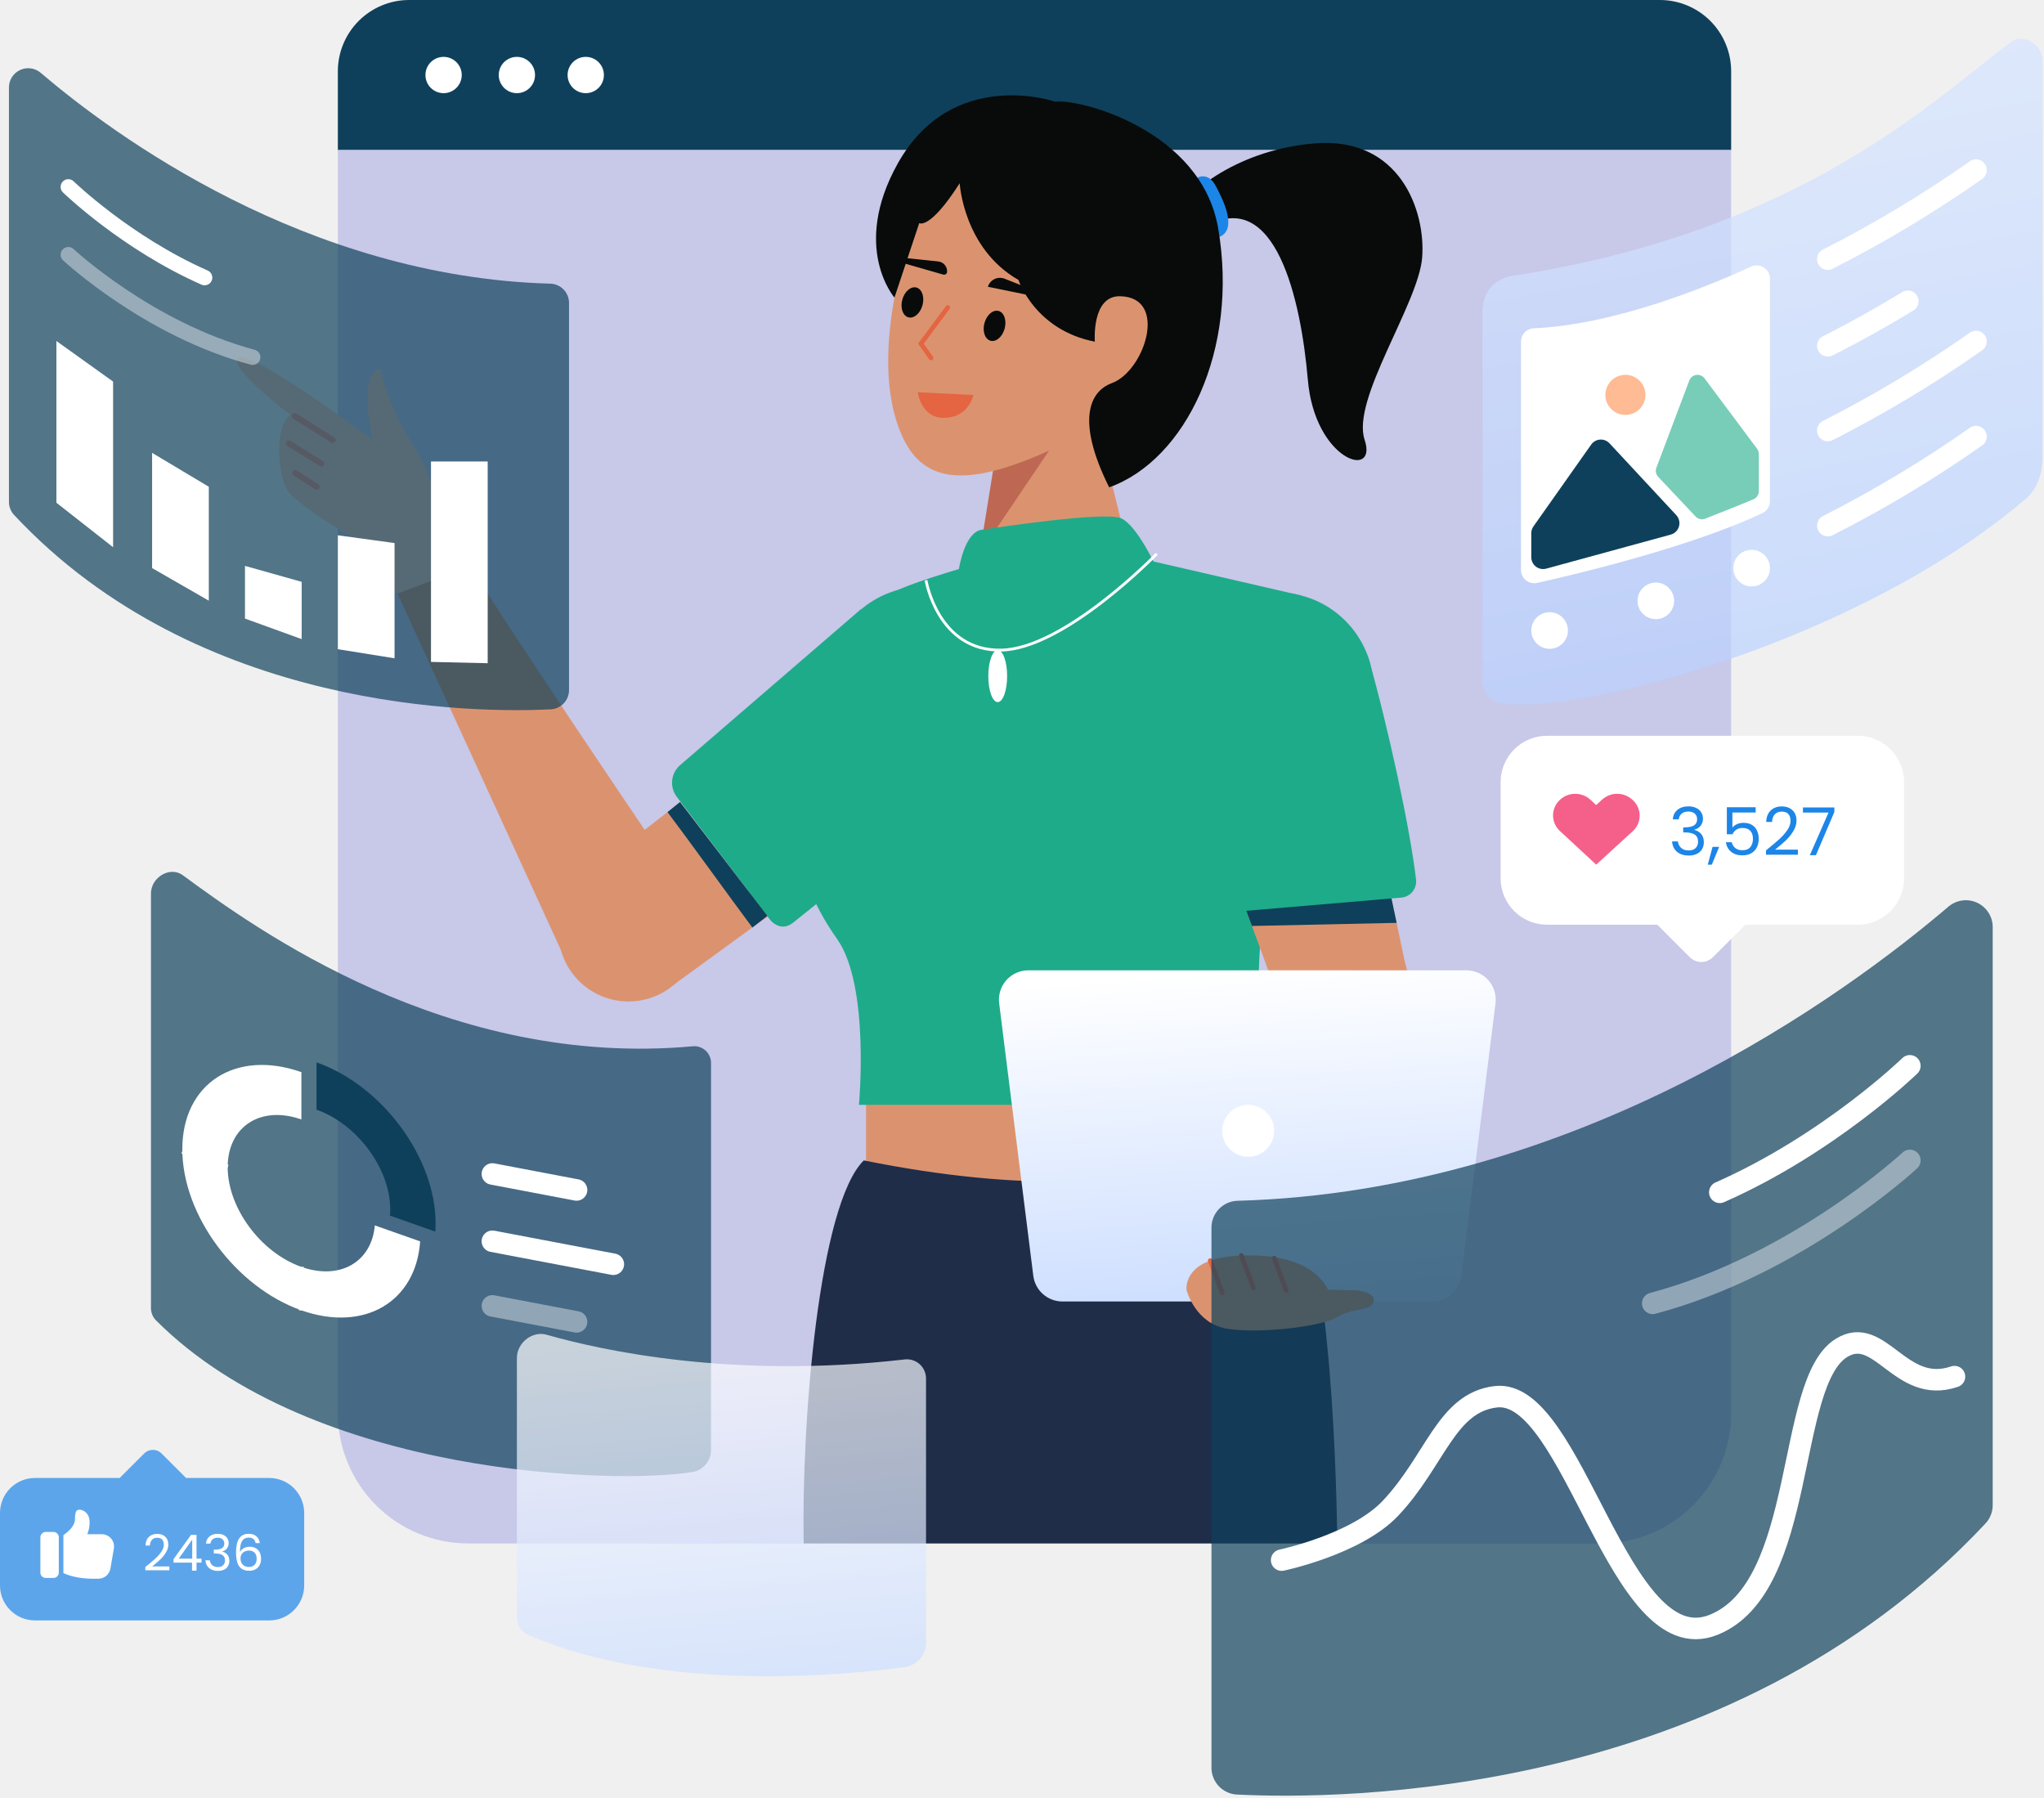
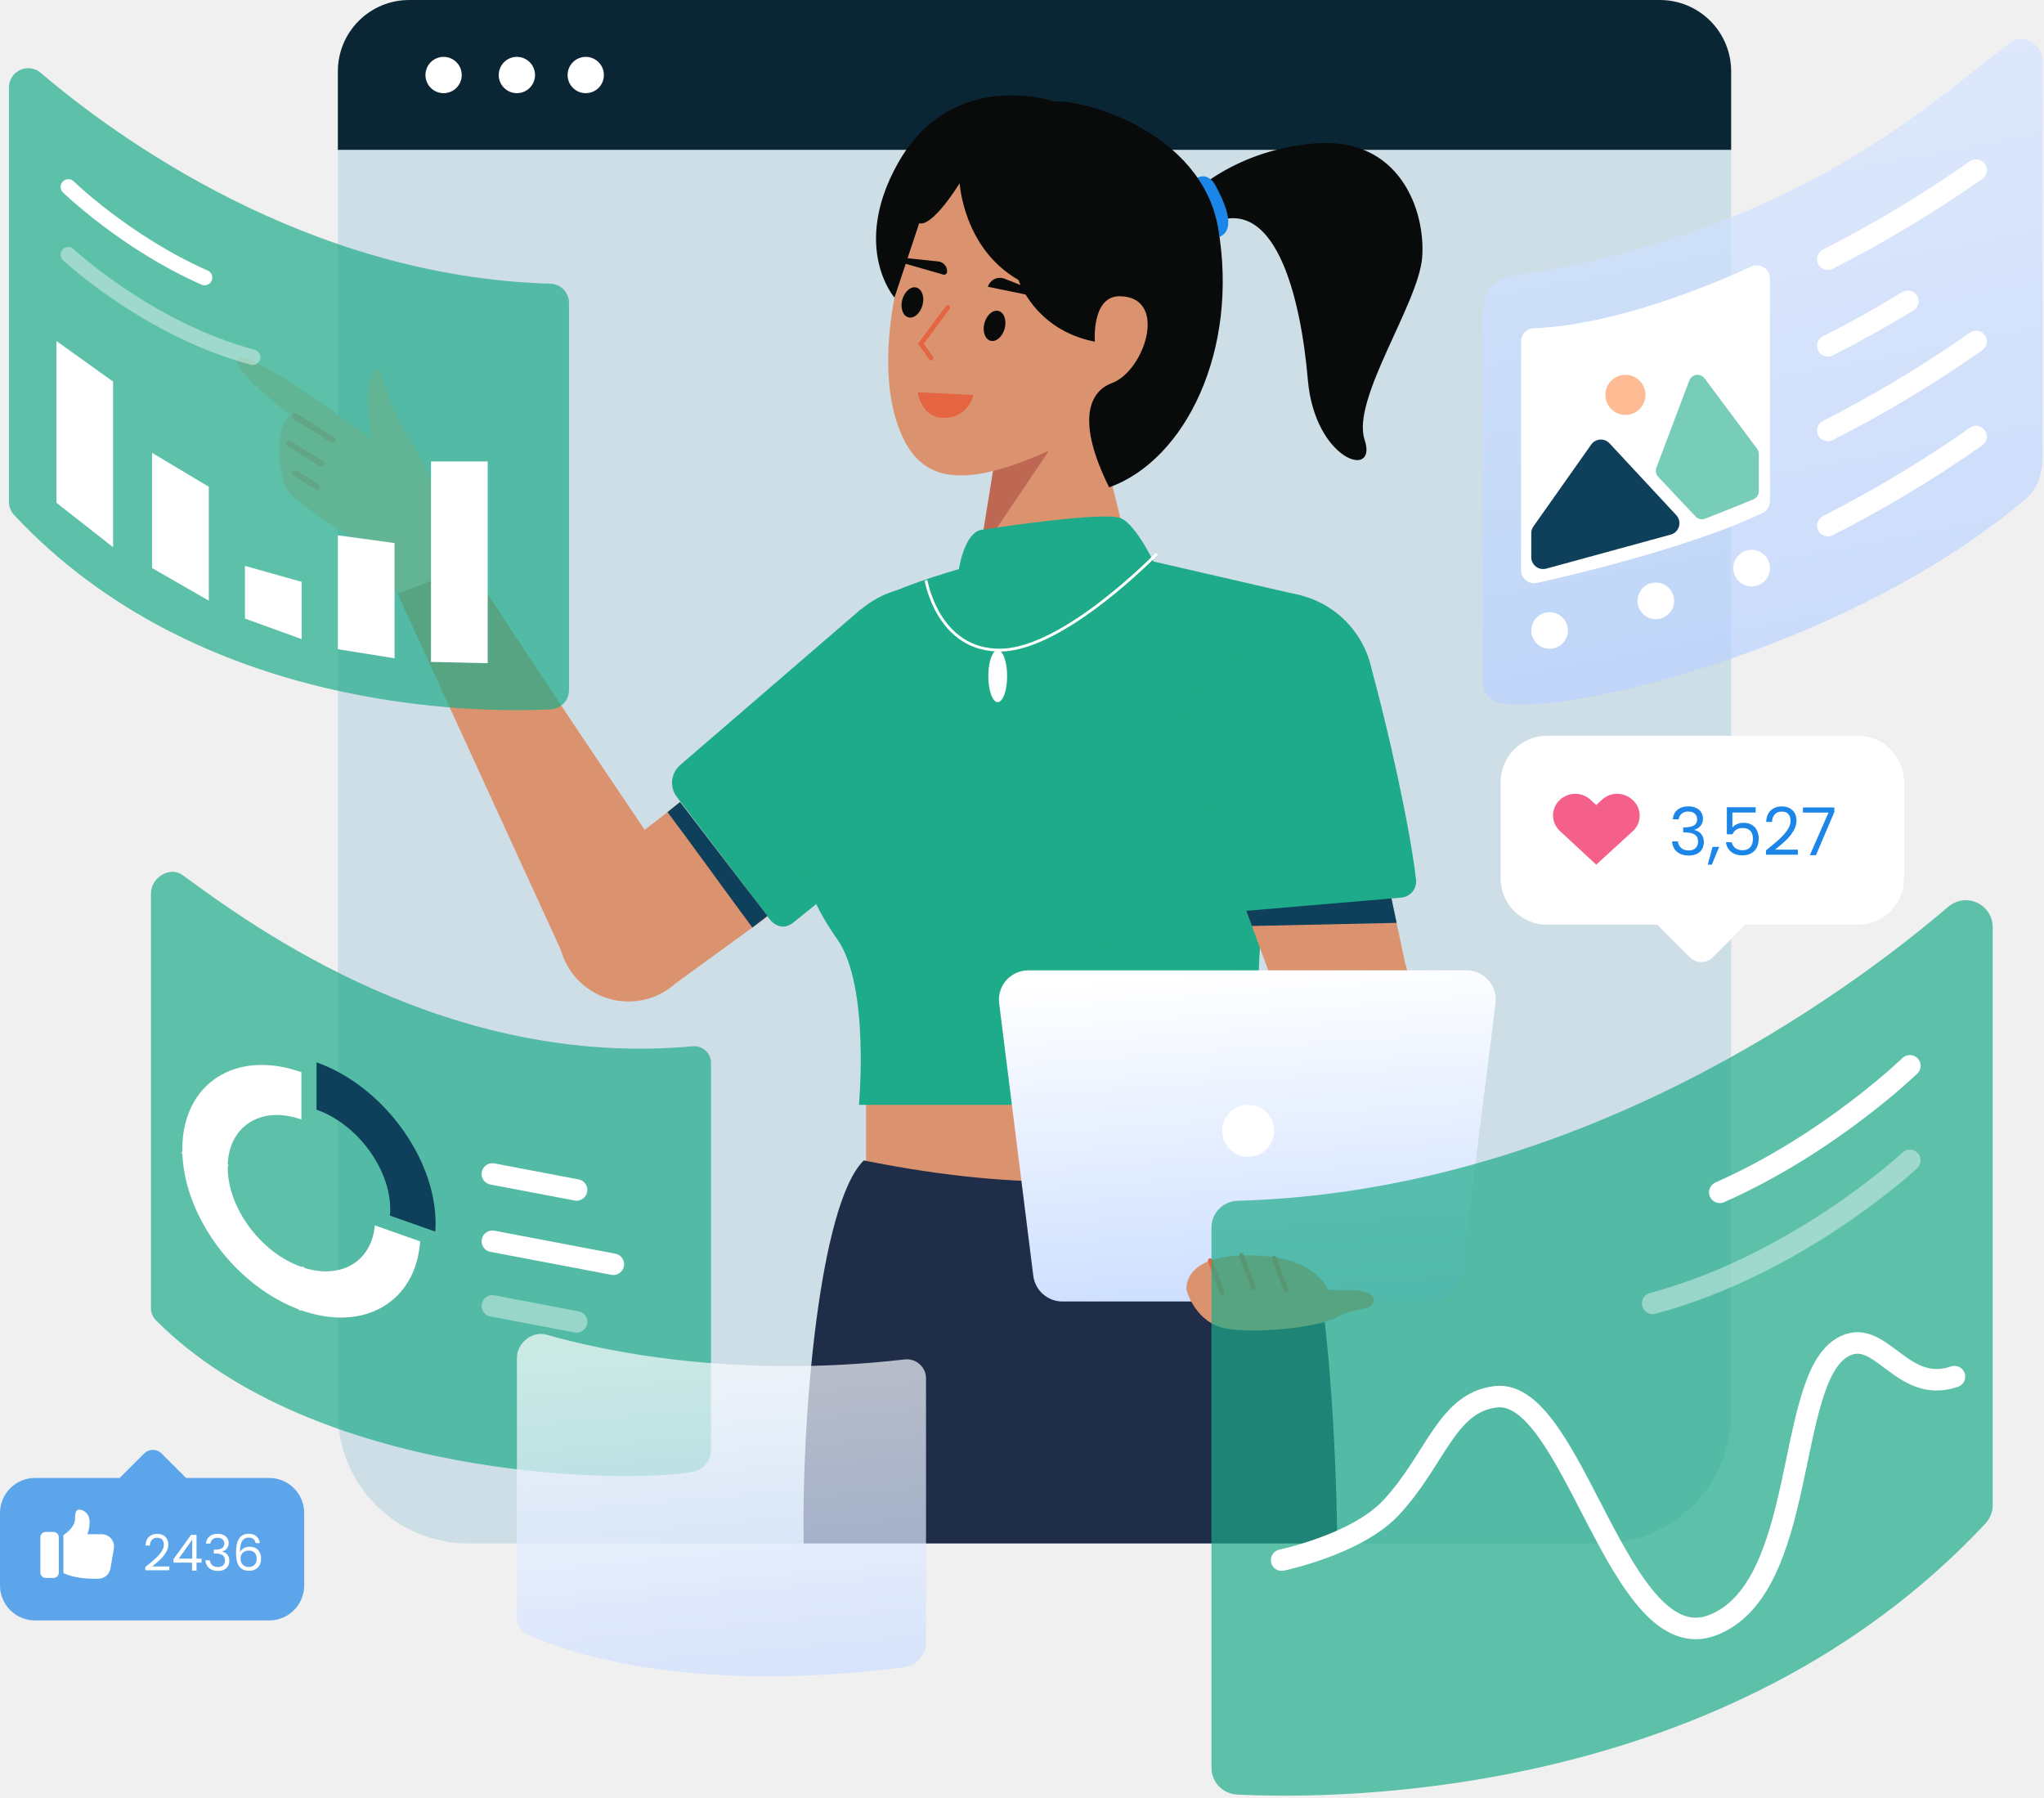
<svg xmlns="http://www.w3.org/2000/svg" width="622" height="547" viewBox="0 0 622 547" fill="none">
-   <path d="M124.508 1.52588e-05H505.103C510.86 1.52588e-05 516.378 2.286 520.45 6.355C524.516 10.425 526.801 15.944 526.801 21.699V45.656H102.81V21.699C102.81 15.944 105.096 10.425 109.165 6.355C113.234 2.286 118.754 1.52588e-05 124.508 1.52588e-05Z" fill="#0E405B" />
-   <path d="M102.81 45.656H526.801V429.982C526.801 435.191 525.778 440.35 523.783 445.162C521.788 449.975 518.872 454.348 515.185 458.031C511.504 461.715 507.129 464.637 502.319 466.63C497.502 468.623 492.344 469.65 487.136 469.65H142.477C137.268 469.65 132.11 468.623 127.297 466.63C122.484 464.637 118.111 461.715 114.428 458.031C110.745 454.348 107.823 449.975 105.829 445.162C103.836 440.35 102.81 435.191 102.81 429.982V45.656Z" fill="#C8C8E9" />
+   <path d="M124.508 0H505.103C510.86 0 516.378 2.286 520.45 6.355C524.515 10.425 526.801 15.944 526.801 21.699V45.656H102.81V21.699C102.81 15.944 105.096 10.425 109.165 6.355C113.234 2.286 118.754 0 124.508 0Z" fill="#0A2635" />
+   <path d="M102.81 45.656H526.801V429.982C526.801 435.191 525.778 440.35 523.783 445.162C521.788 449.975 518.872 454.348 515.185 458.031C511.504 461.715 507.129 464.637 502.319 466.63C497.502 468.623 492.344 469.65 487.136 469.65H142.477C137.268 469.65 132.11 468.623 127.297 466.63C122.484 464.637 118.111 461.715 114.428 458.031C110.744 454.348 107.823 449.975 105.829 445.162C103.836 440.35 102.81 435.191 102.81 429.982V45.656Z" fill="#CEDEE7" />
  <path d="M379.836 318.281H263.541V374.76H379.836V318.281Z" fill="#DB936F" />
  <path d="M262.856 353.1C249.217 366.52 243.851 432.61 244.57 469.65H406.923C406.923 469.65 406.631 388.876 394.323 361.656C383.003 336.625 364.188 373.55 262.856 353.1Z" fill="#1F2D49" />
-   <path d="M360.295 61.246C360.295 61.246 373.766 45.88 399.914 43.645C426.062 41.409 433.886 64.311 432.768 78.382C431.65 92.453 411.159 121.513 415.257 133.809C419.355 146.103 400.084 140.143 397.983 115.552C395.883 90.962 388.058 56.685 366.822 68.98L360.295 61.246Z" fill="#080B09" />
+   <path d="M360.295 61.246C360.295 61.246 373.766 45.88 399.914 43.645C426.062 41.409 433.886 64.311 432.768 78.382C431.65 92.453 411.159 121.513 415.257 133.809C419.355 146.104 400.084 140.143 397.983 115.552C395.883 90.962 388.058 56.685 366.822 68.98L360.295 61.246Z" fill="#080B09" />
  <path d="M364.384 54.053C364.384 54.053 367.606 52.186 369.939 56.541C372.272 60.896 376.629 69.739 371.106 72.083C365.584 74.427 364.384 54.053 364.384 54.053Z" fill="#1C85E8" />
-   <path d="M289.692 195.668C289.692 195.668 310.58 219.113 303.633 226.633C289.874 242.089 253.279 271.137 241.289 280.753C240.771 281.149 240.18 281.439 239.55 281.605C238.92 281.773 238.262 281.813 237.616 281.725C236.971 281.636 236.348 281.421 235.786 281.091C235.224 280.761 234.732 280.323 234.34 279.802L205.986 242.524C204.878 241.089 204.36 239.284 204.541 237.479C204.722 235.675 205.587 234.008 206.958 232.821L261.88 185.461L289.692 195.668Z" fill="#1EAB89" />
-   <path d="M256.715 225.474C256.715 225.474 230.684 240.946 228.338 272.033L233.523 278.693C233.523 278.693 236.778 284.366 241.289 280.753C245.8 277.139 266.667 260.424 266.667 260.424L256.715 225.474Z" fill="#1EAB89" />
+   <path d="M289.692 195.668C289.692 195.668 310.58 219.113 303.633 226.633C289.874 242.089 253.279 271.137 241.289 280.753C240.771 281.149 240.18 281.439 239.55 281.605C238.92 281.773 238.262 281.813 237.617 281.725C236.971 281.636 236.348 281.421 235.786 281.091C235.224 280.761 234.732 280.323 234.34 279.802L205.986 242.524C204.878 241.089 204.361 239.284 204.541 237.479C204.722 235.675 205.587 234.008 206.958 232.821L261.88 185.461L289.692 195.668Z" fill="#1EAB89" />
+   <path d="M256.715 225.474C256.715 225.474 230.684 240.946 228.338 272.033L233.522 278.693C233.522 278.693 236.777 284.366 241.289 280.753C245.8 277.139 266.667 260.424 266.667 260.424L256.715 225.474Z" fill="#1EAB89" />
  <path d="M281.055 237.259C297.292 237.259 310.456 224.096 310.456 207.859C310.456 191.621 297.292 178.458 281.055 178.458C264.818 178.458 251.654 191.621 251.654 207.859C251.654 224.096 264.818 237.259 281.055 237.259Z" fill="#1EAB89" />
  <path d="M204.496 300.019L178.803 265.999L203.126 247.116L206.938 244.047L233.59 278.901L228.949 282.239L204.496 300.019Z" fill="#DB936F" />
  <path d="M228.949 282.239C222.066 273.024 209.124 255.015 203.126 247.116L206.938 244.047L233.523 278.693L228.949 282.239Z" fill="#0E405B" />
  <path d="M191.259 304.738C203.046 304.738 212.602 295.183 212.602 283.396C212.602 271.608 203.046 262.053 191.259 262.053C179.471 262.053 169.916 271.608 169.916 283.396C169.916 295.183 179.471 304.738 191.259 304.738Z" fill="#DB936F" />
  <path d="M209.33 271.914C209.33 271.914 140.482 170.807 137.3 162.22C134.203 153.834 117.941 174.013 117.941 174.013L171.225 290.268L209.33 271.914Z" fill="#DB936F" />
  <path d="M304.113 130.916L295.837 188.62C295.837 188.62 293.664 196.279 303.307 197.438C312.949 198.597 333.51 196.006 340.852 188.181C348.196 180.356 345.627 176.479 345.627 176.479L330.053 113.847L304.113 130.916Z" fill="#DB936F" />
  <path d="M302.962 138.383L323.207 131.232L298.125 168.406L302.962 138.383Z" fill="#BE6853" />
  <path d="M281.208 59.64C281.208 59.64 263.839 100.45 272.891 128.421C278.794 146.663 291.65 149.942 321.093 136.272C348.09 123.738 355.102 114.257 355.102 114.257L359.083 68.763C359.083 68.763 298.847 23.264 281.208 59.64Z" fill="#DB936F" />
  <path d="M295.69 172.029C295.69 172.029 273.441 178.211 268.926 181.823C264.41 185.435 261.126 214.797 254.452 229.3C244.572 250.77 238.176 262.193 254.774 285.788C264.785 300.019 261.381 336.199 261.381 336.199H383.265C379.572 265.059 395.913 181.197 395.913 181.197L340.905 168.521C328.502 170.659 295.69 172.029 295.69 172.029Z" fill="#1EAB89" />
-   <path d="M291.8 173.176C291.8 173.176 293.445 161.993 298.703 161.206C303.961 160.419 336.093 155.586 341.091 157.69C346.088 159.795 352.139 173.176 352.139 173.176C352.139 173.176 341.88 198.198 327.15 199.513C312.42 200.829 287.066 196.288 289.747 186.984C292.429 177.681 291.8 173.176 291.8 173.176Z" fill="#1EAB89" />
+   <path d="M291.8 173.176C291.8 173.176 293.445 161.993 298.703 161.206C303.961 160.419 336.093 155.586 341.091 157.69C346.088 159.795 352.139 173.176 352.139 173.176C352.139 173.176 341.88 198.198 327.15 199.513C312.419 200.829 287.066 196.288 289.747 186.984C292.428 177.681 291.8 173.176 291.8 173.176Z" fill="#1EAB89" />
  <path d="M281.793 176.576C281.793 176.576 285.347 198.157 304.651 197.817C323.954 197.476 352.005 168.521 352.005 168.521" stroke="white" stroke-width="0.857" stroke-miterlimit="10" />
  <path d="M369.252 207.859C369.252 207.859 350.07 220.54 355.721 233.337C362.074 247.725 362.019 284.781 343.785 287.103C311.251 291.247 325.387 296.936 340.429 300.572C355.473 304.207 349.314 304.211 349.314 319.795C349.314 330.887 384.17 340.503 383.265 331.541C377.204 271.58 402.397 233.613 369.252 207.859Z" fill="#1EAB89" />
  <path d="M279.66 119.683L295.817 120.483C295.759 120.681 295.672 120.953 295.545 121.274C295.27 121.968 294.814 122.883 294.091 123.768C292.658 125.525 290.154 127.194 285.829 126.756C283.097 126.233 281.544 124.397 280.665 122.658C280.225 121.787 279.958 120.947 279.801 120.325C279.737 120.069 279.691 119.851 279.66 119.683Z" fill="#E56441" stroke="#E56441" stroke-width="0.631" />
  <path d="M280.726 92.855C281.401 90.352 280.571 87.952 278.873 87.493C277.175 87.035 275.251 88.693 274.575 91.196C273.9 93.699 274.73 96.1 276.428 96.558C278.126 97.016 280.05 95.358 280.726 92.855Z" fill="#080B09" />
  <path d="M305.721 99.983C306.396 97.48 305.567 95.079 303.868 94.621C302.17 94.163 300.246 95.82 299.57 98.324C298.896 100.827 299.725 103.227 301.423 103.685C303.122 104.144 305.046 102.486 305.721 99.983Z" fill="#080B09" />
-   <path d="M274.405 79.926L287.112 83.579C287.333 83.623 287.562 83.585 287.758 83.473C287.954 83.36 288.102 83.181 288.175 82.968C288.233 82.567 288.209 82.158 288.106 81.767C288.002 81.375 287.819 81.009 287.569 80.69C287.32 80.371 287.008 80.105 286.653 79.91C286.299 79.715 285.908 79.593 285.504 79.554L274.591 78.405C273.754 78.179 273.359 79.644 274.405 79.926Z" fill="#080B09" />
-   <path d="M317.846 90.788L300.615 87.262C300.771 86.749 301.032 86.275 301.382 85.869C301.733 85.463 302.164 85.136 302.649 84.907C303.133 84.678 303.66 84.553 304.196 84.541C304.732 84.528 305.264 84.628 305.759 84.834L318.337 89.798C318.755 89.911 318.473 90.957 317.846 90.788Z" fill="#080B09" />
+   <path d="M274.405 79.926L287.112 83.579C287.333 83.623 287.562 83.585 287.758 83.473C287.954 83.36 288.102 83.181 288.175 82.968C288.234 82.567 288.21 82.158 288.106 81.767C288.002 81.375 287.819 81.009 287.569 80.69C287.32 80.371 287.008 80.105 286.653 79.91C286.299 79.715 285.908 79.593 285.504 79.554L274.591 78.405C273.754 78.179 273.359 79.644 274.405 79.926Z" fill="#080B09" />
+   <path d="M317.846 90.788L300.615 87.262C300.771 86.749 301.032 86.275 301.382 85.869C301.733 85.463 302.164 85.136 302.649 84.907C303.133 84.678 303.66 84.553 304.196 84.541C304.732 84.528 305.264 84.628 305.759 84.834L318.337 89.799C318.755 89.911 318.473 90.957 317.846 90.788Z" fill="#080B09" />
  <path d="M288.41 93.571L280.237 104.577L283.315 108.929" stroke="#E56441" stroke-width="1.413" stroke-linecap="round" />
  <path d="M303.61 213.65C305.192 213.65 306.475 210.105 306.475 205.733C306.475 201.361 305.192 197.816 303.61 197.816C302.027 197.816 300.744 201.361 300.744 205.733C300.744 210.105 302.027 213.65 303.61 213.65Z" fill="white" />
  <path d="M435.685 322.571L393.195 326.053L385.942 295.259L377.204 271.58L421.92 266.229L427.51 292.73L435.685 322.571Z" fill="#DB936F" />
  <path d="M423.429 273.385L424.997 280.816L380.962 281.764L378.065 273.914L423.429 273.385Z" fill="#0E405B" />
  <path d="M388.603 239.074C404.84 239.074 418.003 225.911 418.003 209.674C418.003 193.436 404.84 180.273 388.603 180.273C372.365 180.273 359.202 193.436 359.202 209.674C359.202 225.911 372.365 239.074 388.603 239.074Z" fill="#1EAB89" />
  <path d="M382.932 195.852C382.932 195.852 413.917 190.765 416.549 200.66C422.233 220.556 429.221 252.497 430.92 267.773C430.978 268.422 430.906 269.076 430.709 269.698C430.513 270.32 430.195 270.897 429.775 271.395C429.354 271.893 428.839 272.303 428.259 272.601C427.68 272.899 427.047 273.08 426.396 273.132L379.731 277.116C377.925 277.283 376.123 276.753 374.696 275.634C373.269 274.515 372.324 272.891 372.057 271.098L359.418 213.873L382.932 195.852Z" fill="#1EAB89" />
-   <path d="M292.036 55.76C292.036 55.76 293.136 75.583 309.928 85.189C309.928 85.189 314.839 100.393 333.167 103.969C333.167 103.969 332.084 89.995 340.819 90.142C355.653 90.394 348.357 112.894 338.328 116.585C331.513 119.094 327.408 127.998 337.525 148.29C360.755 140.005 377.092 106.543 370.687 69.419C365.558 39.69 328.702 29.981 321.129 30.95C321.129 30.95 289.681 20.086 273.122 49.882C258.967 75.352 272.187 90.553 272.187 90.553L279.731 67.885C279.731 67.885 282.882 70.097 292.036 55.76Z" fill="#080B09" />
-   <path d="M435.842 396.029H323.301C321.125 396.029 319.023 395.234 317.39 393.794C315.758 392.353 314.708 390.366 314.438 388.206L304.05 305.303C303.892 304.046 304.004 302.77 304.378 301.56C304.751 300.349 305.378 299.232 306.216 298.281C307.055 297.332 308.085 296.571 309.24 296.05C310.395 295.529 311.647 295.259 312.914 295.259H446.23C447.496 295.259 448.748 295.529 449.903 296.05C451.058 296.571 452.089 297.332 452.927 298.281C453.765 299.232 454.392 300.349 454.765 301.56C455.139 302.77 455.251 304.046 455.093 305.303L444.706 388.206C444.435 390.366 443.385 392.353 441.753 393.794C440.12 395.234 438.019 396.029 435.842 396.029Z" fill="url(#paint0_linear_615_2)" />
+   <path d="M292.037 55.76C292.037 55.76 293.136 75.583 309.928 85.189C309.928 85.189 314.839 100.393 333.167 103.969C333.167 103.969 332.084 89.995 340.82 90.142C355.653 90.394 348.357 112.894 338.328 116.585C331.513 119.094 327.408 127.998 337.525 148.29C360.755 140.005 377.092 106.543 370.687 69.419C365.558 39.69 328.702 29.981 321.129 30.95C321.129 30.95 289.681 20.086 273.123 49.882C258.967 75.352 272.187 90.553 272.187 90.553L279.731 67.885C279.731 67.885 282.882 70.097 292.037 55.76Z" fill="#080B09" />
+   <path d="M435.842 396.029H323.301C321.125 396.029 319.023 395.234 317.39 393.794C315.758 392.353 314.708 390.366 314.438 388.206L304.05 305.303C303.892 304.046 304.004 302.77 304.378 301.56C304.751 300.349 305.378 299.232 306.216 298.281C307.055 297.332 308.085 296.571 309.24 296.05C310.395 295.529 311.647 295.259 312.914 295.259H446.229C447.496 295.259 448.748 295.529 449.903 296.05C451.058 296.571 452.089 297.332 452.927 298.281C453.765 299.232 454.392 300.349 454.765 301.56C455.139 302.77 455.251 304.046 455.093 305.303L444.705 388.206C444.435 390.366 443.385 392.353 441.753 393.794C440.12 395.234 438.019 396.029 435.842 396.029Z" fill="url(#paint0_linear_615_2)" />
  <path d="M379.836 351.997C384.199 351.997 387.736 348.461 387.736 344.099C387.736 339.736 384.199 336.199 379.836 336.199C375.474 336.199 371.937 339.736 371.937 344.099C371.937 348.461 375.474 351.997 379.836 351.997Z" fill="white" />
-   <path d="M120.867 180.655L114.085 167.644C114.085 167.644 90.106 153.927 87.327 148.968C84.547 144.008 83.455 129.848 88.375 126.222C88.375 126.222 69.243 111.853 72.5 108.941C75.746 105.818 113.335 133.742 113.335 133.742C113.335 133.742 108.758 113.17 115.713 112.206C117.597 120.179 120.824 127.774 125.256 134.664C132.578 145.985 133.48 156.124 133.48 156.124L142.11 172.686L120.867 180.655Z" fill="#FFCCB3" />
+   <path d="M120.867 180.655L114.085 167.644C114.085 167.644 90.106 153.927 87.327 148.968C84.547 144.008 83.455 129.848 88.375 126.222C88.375 126.222 69.243 111.853 72.5 108.941C75.746 105.819 113.335 133.742 113.335 133.742C113.335 133.742 108.758 113.17 115.713 112.206C117.597 120.179 120.824 127.774 125.256 134.664C132.578 145.985 133.48 156.124 133.48 156.124L142.11 172.686L120.867 180.655Z" fill="#FFCCB3" />
  <path d="M89.665 126.586L101.251 133.888" stroke="#FF967C" stroke-width="1.813" stroke-linecap="round" stroke-linejoin="round" />
-   <path d="M87.937 134.939L97.771 141.052" stroke="#FF967C" stroke-width="1.813" stroke-linecap="round" stroke-linejoin="round" />
+   <path d="M87.937 134.939L97.77 141.052" stroke="#FF967C" stroke-width="1.813" stroke-linecap="round" stroke-linejoin="round" />
  <path d="M89.848 143.97L96.407 148.115" stroke="#FF967C" stroke-width="1.813" stroke-linecap="round" stroke-linejoin="round" />
  <path d="M134.988 28.35C138.038 28.35 140.51 25.878 140.51 22.828C140.51 19.778 138.038 17.306 134.988 17.306C131.938 17.306 129.466 19.778 129.466 22.828C129.466 25.878 131.938 28.35 134.988 28.35Z" fill="white" />
  <path d="M157.291 28.35C160.341 28.35 162.813 25.878 162.813 22.828C162.813 19.778 160.341 17.306 157.291 17.306C154.241 17.306 151.769 19.778 151.769 22.828C151.769 25.878 154.241 28.35 157.291 28.35Z" fill="white" />
-   <path d="M178.247 28.35C181.296 28.35 183.769 25.878 183.769 22.828C183.769 19.778 181.296 17.306 178.247 17.306C175.197 17.306 172.724 19.778 172.724 22.828C172.724 25.878 175.197 28.35 178.247 28.35Z" fill="white" />
-   <path opacity="0.7" d="M12.372 22.151C34.573 41.086 93.122 84.257 167.483 86.319C169.004 86.365 170.446 87.002 171.505 88.094C172.563 89.187 173.154 90.649 173.152 92.171V209.994C173.153 211.497 172.576 212.943 171.54 214.032C170.504 215.121 169.089 215.77 167.587 215.844C145.23 216.956 60.45 216.827 4.274 156.683C3.272 155.603 2.718 154.182 2.722 152.709V26.613C2.722 25.495 3.041 24.4 3.643 23.457C4.246 22.516 5.105 21.765 6.12 21.296C7.134 20.826 8.263 20.657 9.371 20.809C10.479 20.961 11.52 21.426 12.372 22.151Z" fill="#0E405B" />
-   <path d="M20.793 56.872C20.793 56.872 38.313 73.895 62.26 84.47" stroke="white" stroke-width="4.692" stroke-miterlimit="10" stroke-linecap="round" />
-   <path opacity="0.4" d="M20.793 77.51C20.793 77.51 45.176 100.253 76.893 108.697" stroke="white" stroke-width="4.692" stroke-miterlimit="10" stroke-linecap="round" />
-   <path d="M17.162 152.975V103.762L34.416 116.109V166.512L17.162 152.975Z" fill="white" />
+   <path d="M178.246 28.35C181.296 28.35 183.768 25.878 183.768 22.828C183.768 19.778 181.296 17.306 178.246 17.306C175.197 17.306 172.724 19.778 172.724 22.828C172.724 25.878 175.197 28.35 178.246 28.35Z" fill="white" />
+   <path opacity="0.7" d="M12.372 22.151C34.573 41.086 93.122 84.257 167.483 86.319C169.004 86.365 170.446 87.002 171.505 88.095C172.563 89.187 173.154 90.65 173.152 92.171V209.994C173.153 211.497 172.576 212.943 171.54 214.032C170.504 215.121 169.089 215.77 167.587 215.844C145.23 216.956 60.45 216.827 4.274 156.683C3.272 155.603 2.718 154.182 2.722 152.71V26.613C2.722 25.495 3.041 24.4 3.643 23.457C4.246 22.516 5.105 21.765 6.12 21.296C7.134 20.826 8.263 20.657 9.371 20.809C10.479 20.961 11.52 21.426 12.372 22.151Z" fill="#1EAB89" />
+   <path d="M20.794 56.872C20.794 56.872 38.313 73.895 62.26 84.47" stroke="white" stroke-width="4.692" stroke-miterlimit="10" stroke-linecap="round" />
+   <path opacity="0.4" d="M20.794 77.51C20.794 77.51 45.176 100.253 76.893 108.697" stroke="white" stroke-width="4.692" stroke-miterlimit="10" stroke-linecap="round" />
+   <path d="M17.161 152.975V103.762L34.416 116.109V166.512L17.161 152.975Z" fill="white" />
  <path d="M46.284 172.861V137.797L63.539 148.115V182.779L46.284 172.861Z" fill="white" />
  <path d="M120.064 200.311V165.247L102.81 162.885V197.548L120.064 200.311Z" fill="white" />
  <path d="M148.405 201.813V140.42H131.151V201.412L148.405 201.813Z" fill="white" />
  <path d="M74.547 188.225V172.194L91.802 177.046V194.474L74.547 188.225Z" fill="white" />
  <g opacity="0.7">
-     <path d="M55.585 266.294C77.787 282.596 136.336 325.137 210.696 318.381C211.419 318.296 212.153 318.368 212.846 318.591C213.539 318.815 214.176 319.185 214.714 319.676C215.252 320.167 215.678 320.768 215.963 321.438C216.247 322.109 216.385 322.832 216.366 323.56V441.384C216.328 442.943 215.754 444.442 214.741 445.627C213.727 446.814 212.336 447.613 210.801 447.894C188.443 451.658 95.457 449.799 47.487 401.787C46.991 401.289 46.598 400.698 46.332 400.047C46.065 399.397 45.931 398.7 45.936 397.997V271.901C45.936 266.907 51.786 263.504 55.585 266.294Z" fill="#0E405B" />
+     <path d="M55.586 266.294C77.787 282.596 136.336 325.137 210.696 318.381C211.419 318.296 212.153 318.368 212.846 318.591C213.539 318.815 214.176 319.185 214.714 319.676C215.252 320.167 215.678 320.768 215.963 321.438C216.248 322.109 216.385 322.832 216.366 323.56V441.384C216.328 442.943 215.754 444.442 214.741 445.627C213.727 446.814 212.336 447.613 210.801 447.894C188.443 451.658 95.458 449.799 47.487 401.787C46.991 401.289 46.598 400.698 46.332 400.047C46.065 399.397 45.931 398.7 45.936 397.997V271.901C45.936 266.907 51.786 263.504 55.586 266.294Z" fill="#1EAB89" />
  </g>
  <path d="M412.926 392.646C412.926 392.646 418.874 393.14 417.979 396.142C417.082 399.143 411.772 397.758 406.923 400.759C402.075 403.761 382.904 405.903 373.329 404.307C363.754 402.711 361.094 392.646 361.094 392.646C361.094 392.646 359.493 383.097 376.407 382.117C393.32 381.136 401.192 386.563 404.134 392.447L412.926 392.646Z" fill="#DB936F" />
  <path d="M368.284 383.601L371.937 393.426" stroke="#E56441" stroke-width="1.413" stroke-linecap="round" />
  <path d="M377.745 382.001L381.398 391.826" stroke="#E56441" stroke-width="1.413" stroke-linecap="round" />
-   <path d="M387.736 382.833L391.388 392.658" stroke="#E56441" stroke-width="1.413" stroke-linecap="round" />
-   <path opacity="0.7" d="M592.924 275.879C561.958 302.291 480.289 362.511 376.564 365.387C374.442 365.451 372.43 366.34 370.953 367.864C369.476 369.388 368.651 371.428 368.655 373.55V537.901C368.653 539.998 369.459 542.014 370.904 543.534C372.349 545.053 374.323 545.958 376.417 546.061C407.603 547.613 525.86 547.433 604.224 463.538C605.62 462.031 606.396 460.05 606.39 457.995V282.104C606.39 280.544 605.942 279.017 605.102 277.702C604.262 276.388 603.063 275.341 601.649 274.686C600.235 274.032 598.656 273.796 597.116 274.008C595.569 274.219 594.117 274.869 592.924 275.879Z" fill="#0E405B" />
+   <path d="M387.736 382.833L391.389 392.658" stroke="#E56441" stroke-width="1.413" stroke-linecap="round" />
+   <path opacity="0.7" d="M592.924 275.879C561.958 302.291 480.289 362.511 376.564 365.387C374.442 365.451 372.43 366.34 370.953 367.864C369.476 369.388 368.651 371.428 368.655 373.55V537.901C368.653 539.998 369.459 542.014 370.904 543.534C372.349 545.053 374.323 545.958 376.417 546.061C407.603 547.613 525.86 547.433 604.224 463.538C605.62 462.031 606.396 460.05 606.39 457.995V282.104C606.39 280.544 605.942 279.017 605.102 277.702C604.262 276.388 603.063 275.341 601.649 274.686C600.235 274.032 598.656 273.796 597.116 274.008C595.569 274.219 594.117 274.869 592.924 275.879Z" fill="#1EAB89" />
  <path d="M581.182 324.311C581.182 324.311 556.744 348.057 523.341 362.808" stroke="white" stroke-width="6.545" stroke-miterlimit="10" stroke-linecap="round" />
  <path opacity="0.4" d="M581.182 353.1C581.182 353.1 547.167 384.824 502.925 396.603" stroke="white" stroke-width="6.545" stroke-miterlimit="10" stroke-linecap="round" />
-   <path d="M565.298 223.886H470.765C468.91 223.886 467.073 224.251 465.36 224.961C463.647 225.67 462.09 226.711 460.778 228.022C459.467 229.334 458.426 230.891 457.717 232.604C457.007 234.317 456.642 236.154 456.642 238.009V267.255C456.642 269.11 457.007 270.946 457.717 272.66C458.426 274.374 459.467 275.931 460.778 277.242C462.09 278.554 463.647 279.594 465.36 280.304C467.073 281.013 468.911 281.379 470.765 281.379H504.326L514.225 291.281C515.153 292.209 516.409 292.73 517.723 292.73C519.036 292.73 520.292 292.209 521.22 291.281L531.119 281.379H565.298C569.042 281.379 572.64 279.891 575.285 277.242C577.937 274.593 579.42 271.001 579.42 267.255V238.009C579.42 234.263 577.937 230.671 575.285 228.022C572.64 225.374 569.042 223.886 565.298 223.886Z" fill="white" />
-   <path d="M496.744 243.355C495.482 242.189 493.828 241.542 492.11 241.542C490.393 241.542 488.739 242.189 487.477 243.355L485.732 244.967L483.985 243.355C482.724 242.189 481.069 241.542 479.352 241.542C477.634 241.542 475.979 242.189 474.717 243.355C474.051 243.958 473.519 244.694 473.154 245.515C472.79 246.337 472.602 247.225 472.602 248.123C472.602 249.022 472.79 249.911 473.154 250.732C473.519 251.553 474.051 252.289 474.717 252.892L485.732 263.101L496.744 253.026C497.439 252.427 498 251.685 498.379 250.851C498.764 250.016 498.96 249.109 498.96 248.191C498.96 247.273 498.764 246.366 498.379 245.531C498 244.697 497.439 243.954 496.744 243.355Z" fill="#F4608A" />
-   <path d="M509.042 249.32C509.137 248.084 509.617 247.115 510.475 246.416C511.334 245.717 512.451 245.367 513.821 245.367C514.737 245.367 515.526 245.535 516.182 245.872C516.858 246.194 517.363 246.638 517.697 247.202C518.045 247.767 518.221 248.406 518.221 249.119C518.221 249.952 517.981 250.672 517.495 251.277C517.022 251.882 516.403 252.272 515.639 252.447V252.548C516.511 252.763 517.205 253.186 517.716 253.818C518.228 254.45 518.487 255.277 518.487 256.299C518.487 257.066 518.31 257.758 517.956 258.377C517.609 258.983 517.085 259.46 516.384 259.81C515.683 260.159 514.844 260.334 513.865 260.334C512.439 260.334 511.271 259.964 510.355 259.224C509.44 258.471 508.928 257.409 508.821 256.037H510.595C510.69 256.844 511.018 257.503 511.586 258.014C512.148 258.525 512.906 258.78 513.846 258.78C514.787 258.78 515.5 258.539 515.98 258.054C516.479 257.557 516.731 256.918 516.731 256.138C516.731 255.13 516.391 254.404 515.721 253.96C515.046 253.516 514.029 253.294 512.672 253.294H512.211V251.761H512.697C513.928 251.748 514.869 251.546 515.5 251.156C516.132 250.753 516.447 250.134 516.447 249.3C516.447 248.587 516.214 248.016 515.74 247.586C515.286 247.156 514.623 246.94 513.764 246.94C512.931 246.94 512.255 247.156 511.744 247.586C511.233 248.016 510.93 248.594 510.841 249.32H509.042ZM523.158 257.691L520.904 263.118H519.673L521.144 257.691H523.158ZM534.257 247.243H527.18V251.842C527.489 251.411 527.943 251.062 528.55 250.793C529.156 250.51 529.806 250.37 530.507 250.37C531.624 250.37 532.533 250.604 533.228 251.075C533.928 251.532 534.427 252.131 534.724 252.871C535.033 253.597 535.185 254.37 535.185 255.19C535.185 256.159 535.008 257.025 534.642 257.792C534.282 258.559 533.72 259.164 532.969 259.607C532.23 260.051 531.308 260.274 530.204 260.274C528.796 260.274 527.653 259.91 526.776 259.184C525.904 258.458 525.368 257.489 525.185 256.279H526.978C527.154 257.046 527.521 257.644 528.089 258.075C528.651 258.505 529.364 258.72 530.223 258.72C531.289 258.72 532.085 258.404 532.628 257.772C533.164 257.126 533.43 256.279 533.43 255.231C533.43 254.181 533.164 253.375 532.628 252.81C532.085 252.232 531.296 251.943 530.248 251.943C529.534 251.943 528.909 252.118 528.366 252.467C527.842 252.803 527.464 253.267 527.217 253.859H525.488V245.629H534.257V247.243ZM537.407 258.76C539.111 257.389 540.45 256.266 541.416 255.392C542.388 254.505 543.202 253.583 543.859 252.628C544.534 251.66 544.869 250.712 544.869 249.784C544.869 248.911 544.654 248.224 544.225 247.727C543.808 247.216 543.126 246.961 542.186 246.961C541.27 246.961 540.557 247.25 540.046 247.828C539.547 248.392 539.282 249.152 539.238 250.107H537.464C537.52 248.601 537.975 247.438 538.834 246.618C539.698 245.797 540.81 245.387 542.167 245.387C543.549 245.387 544.648 245.771 545.45 246.537C546.27 247.303 546.681 248.359 546.681 249.704C546.681 250.82 546.346 251.909 545.677 252.971C545.014 254.02 544.263 254.948 543.417 255.755C542.571 256.548 541.485 257.476 540.166 258.539H547.104V260.072H537.407V258.76ZM558.202 247.082L552.596 260.233H550.74L556.428 247.263H548.644V245.69H558.202V247.082Z" fill="#1C85E8" />
+   <path d="M565.298 223.886H470.765C468.91 223.886 467.073 224.251 465.36 224.961C463.647 225.67 462.09 226.711 460.778 228.022C459.467 229.334 458.426 230.891 457.717 232.604C457.007 234.317 456.642 236.154 456.642 238.009V267.255C456.642 269.11 457.007 270.946 457.717 272.66C458.426 274.374 459.467 275.931 460.778 277.242C462.09 278.554 463.647 279.594 465.36 280.304C467.073 281.013 468.91 281.379 470.765 281.379H504.326L514.225 291.281C515.153 292.209 516.409 292.73 517.722 292.73C519.036 292.73 520.292 292.209 521.22 291.281L531.119 281.379H565.298C569.041 281.379 572.64 279.891 575.285 277.242C577.937 274.594 579.42 271.001 579.42 267.255V238.009C579.42 234.263 577.937 230.671 575.285 228.022C572.64 225.374 569.041 223.886 565.298 223.886Z" fill="white" />
+   <path d="M496.744 243.355C495.482 242.189 493.828 241.542 492.11 241.542C490.393 241.542 488.739 242.189 487.477 243.355L485.732 244.967L483.986 243.355C482.724 242.189 481.07 241.542 479.352 241.542C477.634 241.542 475.979 242.189 474.717 243.355C474.051 243.958 473.519 244.694 473.154 245.515C472.79 246.337 472.602 247.225 472.602 248.123C472.602 249.022 472.79 249.911 473.154 250.732C473.519 251.553 474.051 252.289 474.717 252.892L485.732 263.101L496.744 253.026C497.439 252.427 498.001 251.685 498.379 250.851C498.764 250.016 498.96 249.109 498.96 248.191C498.96 247.273 498.764 246.366 498.379 245.531C498.001 244.697 497.439 243.954 496.744 243.355Z" fill="#F4608A" />
+   <path d="M509.042 249.32C509.137 248.084 509.616 247.115 510.475 246.416C511.334 245.717 512.451 245.367 513.821 245.367C514.736 245.367 515.526 245.535 516.182 245.872C516.858 246.194 517.363 246.638 517.697 247.202C518.044 247.767 518.221 248.406 518.221 249.119C518.221 249.952 517.981 250.672 517.495 251.277C517.022 251.882 516.403 252.272 515.639 252.447V252.548C516.51 252.763 517.205 253.186 517.716 253.818C518.228 254.45 518.486 255.277 518.486 256.299C518.486 257.066 518.31 257.758 517.956 258.377C517.609 258.983 517.085 259.46 516.384 259.81C515.683 260.159 514.844 260.334 513.865 260.334C512.438 260.334 511.271 259.964 510.355 259.224C509.44 258.471 508.928 257.409 508.821 256.037H510.595C510.69 256.844 511.018 257.503 511.586 258.014C512.148 258.525 512.906 258.781 513.846 258.781C514.787 258.781 515.5 258.539 515.98 258.055C516.479 257.557 516.731 256.918 516.731 256.138C516.731 255.13 516.39 254.404 515.721 253.96C515.046 253.516 514.029 253.294 512.672 253.294H512.211V251.761H512.697C513.928 251.748 514.869 251.546 515.5 251.156C516.132 250.753 516.447 250.134 516.447 249.3C516.447 248.587 516.214 248.016 515.74 247.586C515.286 247.156 514.623 246.94 513.764 246.94C512.931 246.94 512.255 247.156 511.744 247.586C511.233 248.016 510.93 248.594 510.841 249.32H509.042ZM523.158 257.692L520.904 263.118H519.673L521.144 257.692H523.158ZM534.256 247.243H527.18V251.842C527.489 251.411 527.943 251.062 528.549 250.793C529.155 250.51 529.806 250.37 530.506 250.37C531.624 250.37 532.533 250.604 533.227 251.075C533.928 251.532 534.427 252.131 534.724 252.871C535.033 253.597 535.184 254.37 535.184 255.19C535.184 256.159 535.008 257.025 534.642 257.793C534.282 258.559 533.72 259.164 532.969 259.608C532.23 260.051 531.308 260.274 530.203 260.274C528.796 260.274 527.653 259.91 526.775 259.184C525.904 258.458 525.368 257.489 525.185 256.279H526.977C527.154 257.046 527.52 257.644 528.089 258.075C528.65 258.505 529.364 258.72 530.222 258.72C531.289 258.72 532.085 258.404 532.628 257.772C533.164 257.126 533.429 256.279 533.429 255.231C533.429 254.181 533.164 253.375 532.628 252.81C532.085 252.232 531.296 251.943 530.248 251.943C529.534 251.943 528.909 252.118 528.366 252.467C527.842 252.803 527.464 253.267 527.217 253.859H525.488V245.629H534.256V247.243ZM537.407 258.76C539.111 257.389 540.45 256.266 541.415 255.392C542.388 254.505 543.202 253.583 543.859 252.628C544.534 251.66 544.869 250.712 544.869 249.784C544.869 248.911 544.654 248.224 544.225 247.727C543.808 247.216 543.126 246.961 542.186 246.961C541.27 246.961 540.557 247.25 540.045 247.828C539.547 248.392 539.282 249.152 539.237 250.107H537.463C537.52 248.601 537.975 247.438 538.833 246.618C539.698 245.797 540.809 245.387 542.167 245.387C543.549 245.387 544.648 245.771 545.45 246.537C546.27 247.303 546.681 248.359 546.681 249.704C546.681 250.82 546.346 251.909 545.677 252.971C545.014 254.02 544.263 254.948 543.417 255.755C542.571 256.548 541.485 257.476 540.165 258.539H547.104V260.072H537.407V258.76ZM558.202 247.082L552.596 260.233H550.74L556.428 247.263H548.644V245.69H558.202V247.082Z" fill="#1C85E8" />
  <path opacity="0.7" d="M10.648 493.076H81.921C83.319 493.076 84.704 492.801 85.996 492.266C87.288 491.731 88.462 490.946 89.451 489.958C90.439 488.969 91.223 487.795 91.759 486.503C92.294 485.212 92.569 483.826 92.569 482.429V460.378C92.569 458.98 92.294 457.596 91.759 456.303C91.223 455.012 90.439 453.837 89.451 452.849C88.462 451.86 87.288 451.076 85.996 450.541C84.704 450.005 83.319 449.73 81.921 449.73H56.62L49.154 442.264C48.455 441.565 47.507 441.172 46.518 441.172C45.53 441.172 44.582 441.565 43.883 442.264L36.416 449.73H10.648C7.824 449.73 5.115 450.852 3.119 452.849C1.122 454.846 0 457.554 0 460.378V482.429C0 485.253 1.122 487.961 3.119 489.958C5.115 491.955 7.824 493.076 10.648 493.076Z" fill="#1C85E8" />
  <path d="M44.224 476.823C45.512 475.789 46.52 474.943 47.251 474.284C47.981 473.614 48.594 472.92 49.091 472.2C49.598 471.47 49.851 470.755 49.851 470.056C49.851 469.397 49.689 468.88 49.364 468.505C49.05 468.119 48.538 467.926 47.828 467.926C47.139 467.926 46.602 468.145 46.217 468.58C45.842 469.006 45.639 469.579 45.608 470.299H44.27C44.311 469.164 44.656 468.287 45.304 467.668C45.953 467.049 46.789 466.741 47.813 466.741C48.858 466.741 49.684 467.029 50.292 467.608C50.91 468.185 51.22 468.981 51.22 469.995C51.22 470.837 50.967 471.657 50.46 472.458C49.963 473.249 49.395 473.949 48.757 474.557C48.118 475.155 47.301 475.855 46.308 476.656H51.539V477.811H44.224V476.823ZM52.804 475.485V474.436L58.142 467.044H59.8V474.284H61.321V475.485H59.8V477.933H58.431V475.485H52.804ZM58.492 468.489L54.401 474.284H58.492V468.489ZM62.673 469.706C62.744 468.773 63.104 468.043 63.753 467.516C64.402 466.989 65.243 466.725 66.277 466.725C66.967 466.725 67.559 466.852 68.056 467.106C68.563 467.349 68.943 467.683 69.197 468.109C69.46 468.535 69.592 469.017 69.592 469.554C69.592 470.183 69.41 470.725 69.045 471.181C68.69 471.637 68.224 471.931 67.646 472.063V472.139C68.305 472.301 68.827 472.621 69.212 473.097C69.597 473.574 69.79 474.197 69.79 474.968C69.79 475.546 69.658 476.068 69.395 476.534C69.131 476.991 68.736 477.35 68.208 477.614C67.681 477.878 67.047 478.01 66.308 478.01C65.233 478.01 64.35 477.731 63.661 477.173C62.972 476.605 62.587 475.804 62.506 474.77H63.843C63.915 475.378 64.163 475.875 64.589 476.26C65.015 476.646 65.583 476.838 66.292 476.838C67.002 476.838 67.539 476.656 67.904 476.291C68.279 475.916 68.467 475.434 68.467 474.846C68.467 474.086 68.213 473.538 67.707 473.203C67.2 472.869 66.434 472.702 65.41 472.702H65.061V471.546H65.426C66.358 471.536 67.062 471.384 67.539 471.09C68.016 470.786 68.254 470.319 68.254 469.691C68.254 469.154 68.076 468.722 67.722 468.398C67.377 468.073 66.88 467.911 66.231 467.911C65.603 467.911 65.096 468.073 64.71 468.398C64.325 468.722 64.097 469.159 64.026 469.706H62.673ZM77.787 469.554C77.564 468.428 76.87 467.866 75.704 467.866C74.801 467.866 74.127 468.215 73.681 468.915C73.235 469.604 73.017 470.745 73.027 472.337C73.26 471.809 73.646 471.399 74.183 471.105C74.73 470.801 75.339 470.649 76.007 470.649C77.052 470.649 77.883 470.973 78.502 471.622C79.131 472.271 79.445 473.168 79.445 474.314C79.445 475.003 79.308 475.622 79.034 476.169C78.771 476.717 78.365 477.153 77.817 477.477C77.28 477.801 76.626 477.963 75.856 477.963C74.811 477.963 73.996 477.731 73.407 477.264C72.819 476.797 72.408 476.154 72.175 475.333C71.942 474.512 71.826 473.498 71.826 472.291C71.826 468.57 73.124 466.71 75.719 466.71C76.713 466.71 77.493 466.979 78.061 467.516C78.629 468.053 78.963 468.733 79.064 469.554H77.787ZM75.719 471.82C75.283 471.82 74.873 471.911 74.487 472.094C74.102 472.266 73.787 472.534 73.544 472.9C73.311 473.255 73.194 473.69 73.194 474.207C73.194 474.978 73.417 475.606 73.864 476.093C74.31 476.57 74.948 476.808 75.78 476.808C76.489 476.808 77.052 476.59 77.468 476.154C77.894 475.708 78.107 475.11 78.107 474.359C78.107 473.569 77.904 472.95 77.498 472.504C77.093 472.048 76.499 471.82 75.719 471.82Z" fill="white" />
  <path d="M390.01 474.729C390.01 474.729 412.739 469.97 423.132 458.945C436.901 444.337 440.078 426.819 455.164 425.017C478.84 422.19 492.565 505.779 521.308 494.47C550.052 483.16 543.259 420.739 560.361 410.159C572.141 402.87 578.265 424.546 594.761 418.891" stroke="white" stroke-width="6.545" stroke-miterlimit="10" stroke-linecap="round" />
  <path opacity="0.7" d="M166.322 406.139C183.313 410.99 223.063 419.659 275.149 413.679C275.986 413.561 276.839 413.625 277.648 413.869C278.458 414.112 279.205 414.529 279.836 415.09C280.468 415.651 280.971 416.343 281.309 417.118C281.646 417.893 281.812 418.732 281.793 419.577V499.963C281.754 501.737 281.091 503.441 279.921 504.773C278.751 506.106 277.147 506.983 275.393 507.25C256.848 509.786 201.783 515.209 160.748 497.492C159.698 497.028 158.809 496.263 158.194 495.294C157.578 494.324 157.264 493.194 157.291 492.047V413.249C157.291 408.588 161.983 404.9 166.322 406.139Z" fill="url(#paint1_linear_615_2)" />
  <path d="M13.922 480.158H16.257C16.691 480.157 17.106 479.985 17.412 479.679C17.719 479.373 17.891 478.957 17.892 478.523V467.782C17.891 467.349 17.719 466.933 17.412 466.626C17.106 466.32 16.691 466.148 16.257 466.147H13.922C13.489 466.148 13.073 466.32 12.767 466.626C12.46 466.933 12.288 467.349 12.287 467.782V478.523C12.288 478.957 12.46 479.373 12.767 479.679C13.073 479.985 13.489 480.157 13.922 480.158Z" fill="white" />
  <path d="M24.225 459.375C23.291 459.375 22.824 459.842 22.824 462.178C22.824 464.397 20.675 466.183 19.293 467.103V478.674C20.788 479.366 23.781 480.391 28.428 480.391H29.923C30.804 480.392 31.656 480.082 32.33 479.514C33.004 478.946 33.455 478.159 33.603 477.29L34.649 471.219C34.742 470.683 34.717 470.133 34.574 469.607C34.432 469.082 34.177 468.594 33.827 468.177C33.476 467.761 33.038 467.426 32.545 467.197C32.051 466.967 31.514 466.848 30.969 466.848H26.56C27.056 465.666 27.296 464.393 27.261 463.112C27.261 460.31 25.16 459.376 24.225 459.376V459.375Z" fill="white" />
  <path d="M91.717 385.505C79.328 381.137 69.285 367.553 69.285 355.164C69.285 342.775 79.328 336.273 91.717 340.642V326.243C71.703 319.185 55.478 329.69 55.478 349.704C55.478 369.718 71.703 391.664 91.717 398.721C110.886 405.48 126.568 396.124 127.86 377.738L114.061 372.873C113.086 384.018 103.458 389.645 91.717 385.505Z" fill="white" />
  <path d="M96.319 323.264V337.662C108.707 342.031 118.75 355.615 118.75 368.004C118.75 368.652 118.717 369.28 118.663 369.894L132.461 374.76C132.518 373.949 132.558 373.127 132.558 372.281C132.558 352.266 116.332 330.321 96.319 323.264Z" fill="#0E405B" />
  <path d="M91.717 385.505V398.721" stroke="white" stroke-width="1.533" stroke-miterlimit="10" />
  <path d="M69.285 355.164L55.478 350.295" stroke="white" stroke-width="1.533" stroke-miterlimit="10" />
  <path d="M149.833 357.222L175.453 362.091" stroke="white" stroke-width="6.545" stroke-miterlimit="10" stroke-linecap="round" />
  <path opacity="0.4" d="M149.833 397.366L175.453 402.235" stroke="white" stroke-width="6.545" stroke-miterlimit="10" stroke-linecap="round" />
  <path d="M149.833 377.703L186.641 384.697" stroke="white" stroke-width="6.545" stroke-miterlimit="10" stroke-linecap="round" />
  <g opacity="0.7">
    <path d="M611.907 12.834C589.704 29.135 549.092 70.242 460.454 83.9C453.668 84.945 451.127 89.773 451.127 95.108V207.494C451.165 209.053 451.739 210.552 452.753 211.737C453.766 212.923 455.157 213.723 456.692 214.003C479.05 217.767 565.153 195.803 616.642 151.583C621.56 147.36 621.56 140.275 621.56 138.802V18.441C621.56 13.447 615.708 10.043 611.907 12.834Z" fill="url(#paint2_linear_615_2)" />
  </g>
-   <path d="M462.847 103.926V173.439C462.846 174.045 462.982 174.642 463.243 175.187C463.505 175.733 463.886 176.212 464.358 176.591C464.83 176.969 465.381 177.237 465.97 177.374C466.56 177.51 467.172 177.513 467.763 177.381C480.424 174.545 514.673 166.346 536.302 156.143C536.996 155.816 537.577 155.299 537.988 154.652C538.392 154.006 538.613 153.256 538.606 152.492V84.798C538.613 84.121 538.442 83.455 538.114 82.86C537.792 82.266 537.325 81.764 536.75 81.398C536.182 81.033 535.532 80.816 534.856 80.769C534.181 80.722 533.505 80.845 532.887 81.127C520.835 86.678 491.871 98.805 466.678 99.896C465.643 99.945 464.667 100.392 463.954 101.142C463.24 101.893 462.844 102.891 462.847 103.926Z" fill="white" />
-   <path d="M465.977 162.25V169.561C465.977 170.115 466.105 170.661 466.351 171.157C466.596 171.653 466.952 172.086 467.392 172.422C467.832 172.758 468.344 172.988 468.887 173.093C469.431 173.199 469.991 173.178 470.525 173.033L508.411 162.675C509.01 162.512 509.553 162.197 509.995 161.762C510.437 161.326 510.753 160.785 510.923 160.189C511.094 159.594 511.106 158.965 510.961 158.363C510.816 157.761 510.519 157.207 510.103 156.754L489.787 134.9C489.421 134.508 488.979 134.201 488.48 134.004C487.982 133.807 487.445 133.723 486.911 133.759C486.377 133.795 485.857 133.95 485.391 134.212C484.924 134.474 484.521 134.837 484.212 135.275L466.636 160.174C466.207 160.781 465.977 161.506 465.977 162.25Z" fill="#0E405B" />
+   <path d="M462.847 103.926V173.439C462.846 174.045 462.982 174.642 463.243 175.187C463.505 175.733 463.886 176.212 464.358 176.591C464.83 176.969 465.381 177.237 465.97 177.374C466.56 177.51 467.172 177.513 467.763 177.381C480.424 174.545 514.673 166.346 536.302 156.143C536.997 155.816 537.577 155.299 537.988 154.652C538.392 154.006 538.613 153.256 538.606 152.492V84.798C538.613 84.121 538.442 83.455 538.114 82.86C537.792 82.266 537.325 81.764 536.75 81.398C536.182 81.033 535.532 80.816 534.856 80.769C534.181 80.722 533.505 80.845 532.887 81.127C520.835 86.678 491.871 98.805 466.678 99.896C465.644 99.945 464.668 100.392 463.954 101.142C463.24 101.893 462.844 102.891 462.847 103.926Z" fill="white" />
+   <path d="M465.978 162.25V169.561C465.978 170.115 466.105 170.661 466.351 171.157C466.596 171.653 466.952 172.086 467.392 172.422C467.832 172.758 468.344 172.988 468.887 173.093C469.431 173.199 469.991 173.178 470.525 173.033L508.411 162.675C509.011 162.512 509.554 162.197 509.995 161.762C510.437 161.326 510.753 160.785 510.924 160.189C511.094 159.594 511.107 158.965 510.961 158.363C510.816 157.761 510.519 157.207 510.103 156.754L489.787 134.9C489.421 134.508 488.979 134.201 488.481 134.004C487.982 133.807 487.445 133.723 486.911 133.759C486.377 133.795 485.857 133.95 485.391 134.212C484.924 134.474 484.521 134.837 484.212 135.275L466.636 160.174C466.207 160.781 465.978 161.506 465.978 162.25Z" fill="#0E405B" />
  <path opacity="0.6" d="M504.604 145.102L515.974 157.166C516.34 157.554 516.813 157.824 517.331 157.941C517.849 158.059 518.392 158.018 518.891 157.824C522.249 156.512 529.793 153.546 533.613 151.903C534.092 151.696 534.496 151.354 534.787 150.918C535.071 150.482 535.222 149.971 535.222 149.449V138.145C535.222 137.568 535.033 137.006 534.692 136.545L518.707 115.132C518.417 114.748 518.032 114.447 517.59 114.263C517.148 114.079 516.662 114.017 516.188 114.084C515.715 114.151 515.267 114.344 514.888 114.644C514.515 114.944 514.231 115.339 514.061 115.787L504.048 142.323C503.872 142.792 503.827 143.301 503.928 143.792C504.023 144.283 504.263 144.737 504.604 145.102Z" fill="#1EAB89" />
  <path d="M494.623 126.264C497.994 126.264 500.728 123.532 500.728 120.161C500.728 116.789 497.994 114.057 494.623 114.057C491.252 114.057 488.518 116.789 488.518 120.161C488.518 123.532 491.252 126.264 494.623 126.264Z" fill="#FEBB94" />
  <path d="M556.207 78.859C571.87 70.916 586.945 61.86 601.314 51.761" stroke="white" stroke-width="6.545" stroke-miterlimit="10" stroke-linecap="round" />
  <path d="M556.207 105.226C556.207 105.226 566.472 100.223 580.557 91.677" stroke="white" stroke-width="6.545" stroke-miterlimit="10" stroke-linecap="round" />
  <path d="M556.207 131.004C571.87 123.06 586.945 114.005 601.314 103.906" stroke="white" stroke-width="6.545" stroke-miterlimit="10" stroke-linecap="round" />
  <path d="M556.207 159.946C571.87 152.002 586.945 142.946 601.314 132.848" stroke="white" stroke-width="6.545" stroke-miterlimit="10" stroke-linecap="round" />
-   <path d="M471.552 197.428C474.631 197.428 477.127 194.933 477.127 191.854C477.127 188.775 474.631 186.279 471.552 186.279C468.473 186.279 465.977 188.775 465.977 191.854C465.977 194.933 468.473 197.428 471.552 197.428Z" fill="white" />
-   <path d="M503.878 188.409C506.953 188.409 509.452 185.913 509.452 182.834C509.452 179.755 506.953 177.26 503.878 177.26C500.797 177.26 498.304 179.755 498.304 182.834C498.304 185.913 500.797 188.409 503.878 188.409Z" fill="white" />
+   <path d="M471.552 197.428C474.631 197.428 477.127 194.933 477.127 191.854C477.127 188.775 474.631 186.279 471.552 186.279C468.473 186.279 465.978 188.775 465.978 191.854C465.978 194.933 468.473 197.428 471.552 197.428Z" fill="white" />
+   <path d="M503.878 188.409C506.953 188.409 509.453 185.913 509.453 182.834C509.453 179.755 506.953 177.26 503.878 177.26C500.797 177.26 498.304 179.755 498.304 182.834C498.304 185.913 500.797 188.409 503.878 188.409Z" fill="white" />
  <path d="M533.032 178.45C536.112 178.45 538.606 175.954 538.606 172.875C538.606 169.796 536.112 167.301 533.032 167.301C529.957 167.301 527.457 169.796 527.457 172.875C527.457 175.954 529.957 178.45 533.032 178.45Z" fill="white" />
  <defs>
    <linearGradient id="paint0_linear_615_2" x1="375.808" y1="295.02" x2="391.348" y2="510.061" gradientUnits="userSpaceOnUse">
      <stop stop-color="white" />
      <stop offset="1" stop-color="#94B9FF" />
    </linearGradient>
    <linearGradient id="paint1_linear_615_2" x1="216.442" y1="405.649" x2="236.543" y2="627.267" gradientUnits="userSpaceOnUse">
      <stop stop-color="white" />
      <stop offset="1" stop-color="#94B9FF" />
    </linearGradient>
    <linearGradient id="paint2_linear_615_2" x1="515.791" y1="-240.701" x2="643.548" y2="425.694" gradientUnits="userSpaceOnUse">
      <stop stop-color="white" />
      <stop offset="1" stop-color="#94B9FF" />
    </linearGradient>
  </defs>
</svg>
